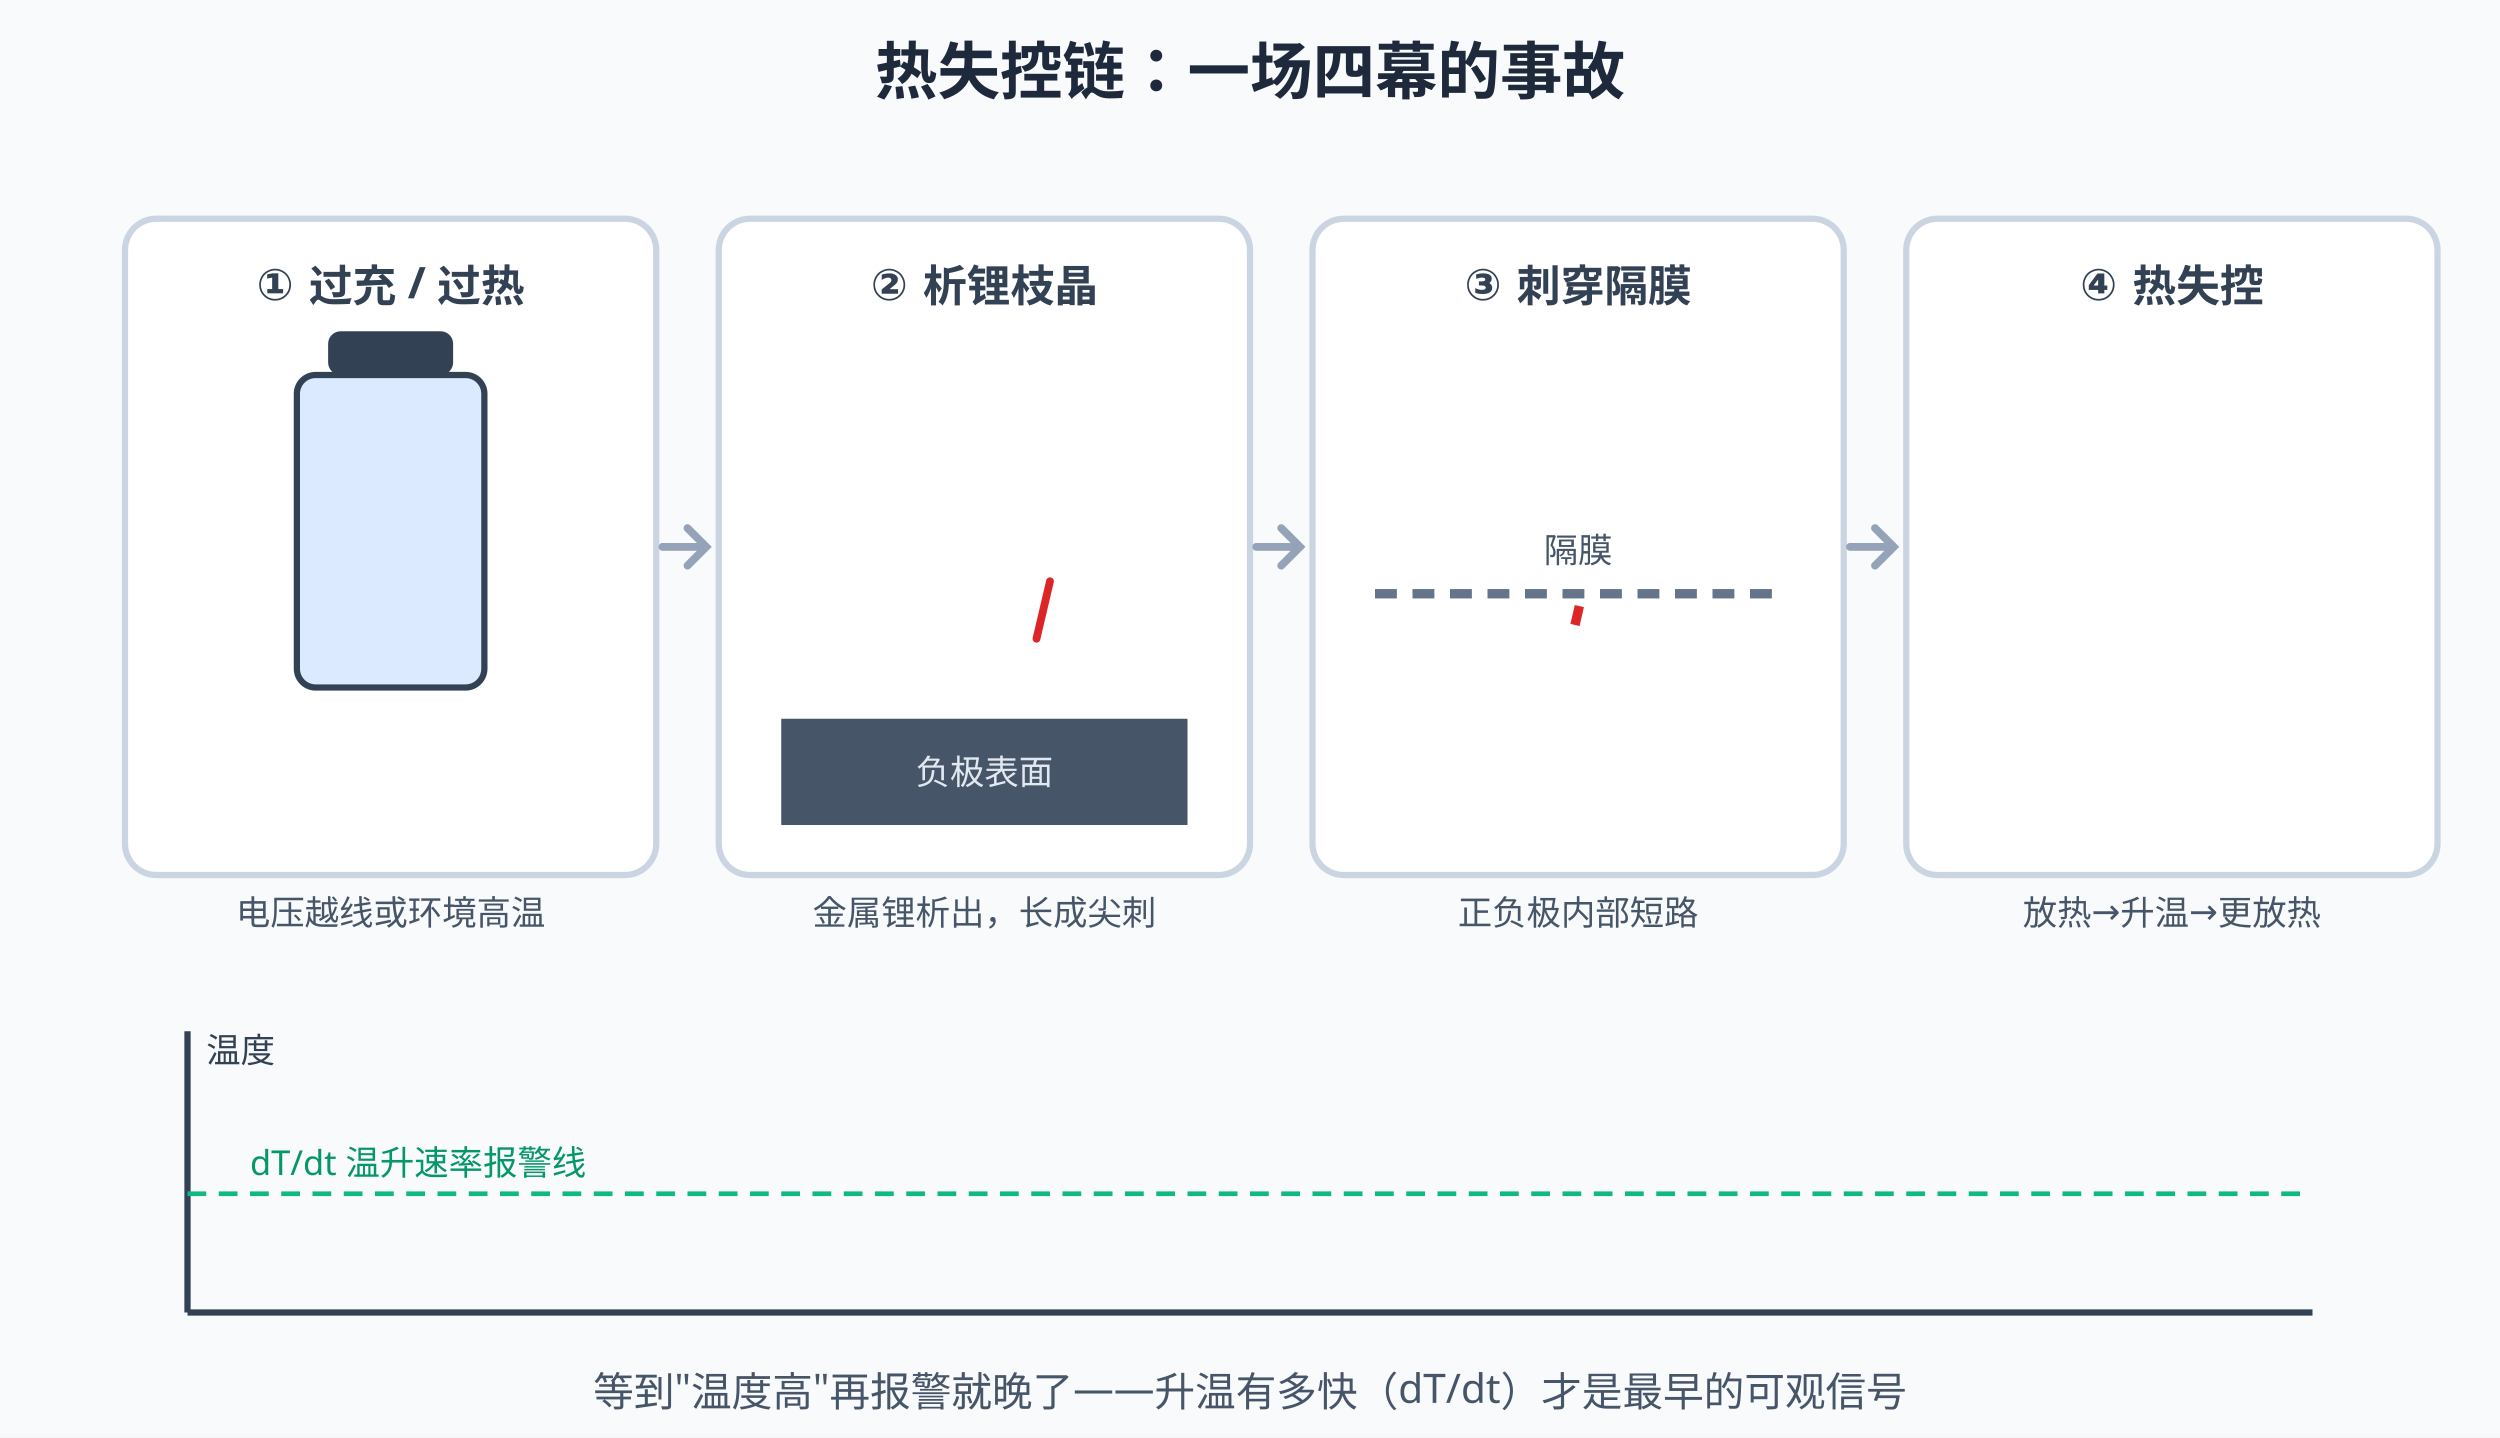
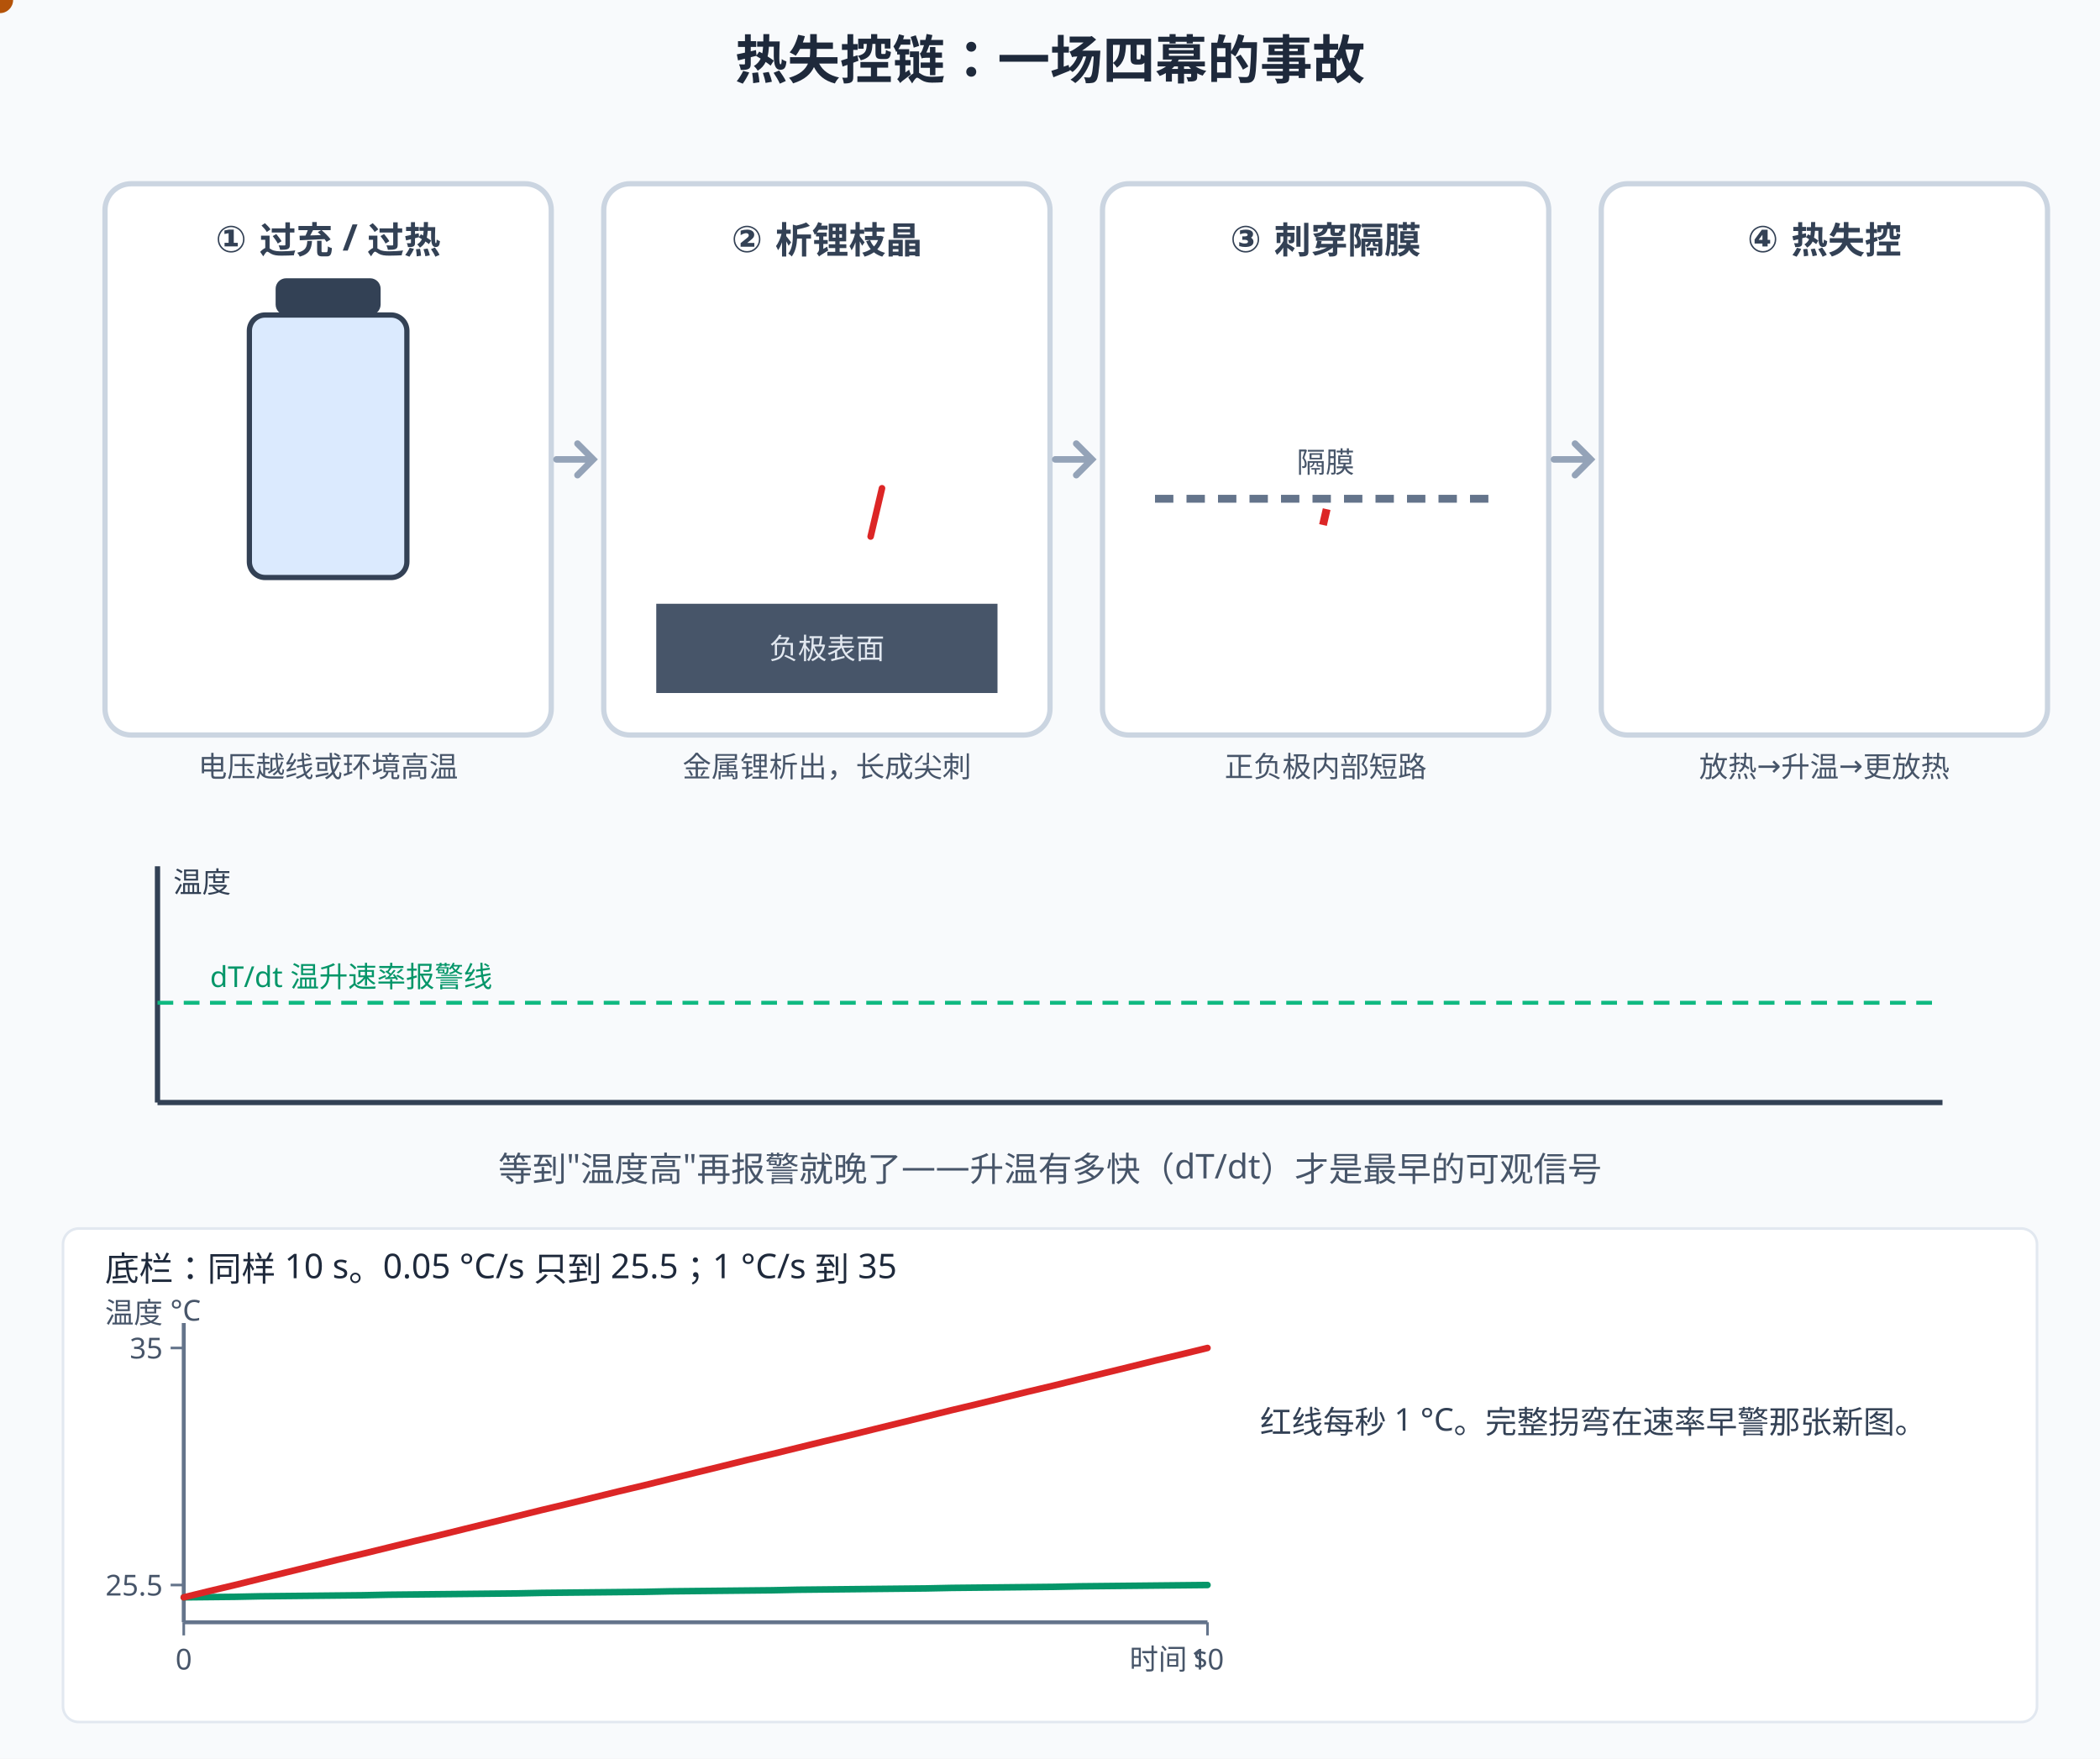
- <svg xmlns="http://www.w3.org/2000/svg" width="800" height="460" viewBox="0 0 800 460">
-   <rect width="800" height="460" fill="#f8fafc" />
+ <svg xmlns="http://www.w3.org/2000/svg" width="800" height="670" viewBox="0 0 800 670">
+   <rect width="800" height="670" fill="#f8fafc" />
  <style>
  text{font-family:"Segoe UI","Microsoft YaHei",sans-serif;}
  /* 深色模式：GitHub 深色主题下对调底色与文字色，只覆盖配色，不动几何与动画。
     stroke="#fff" 保持白色——那是彩色徽标上的勾选，不在覆盖范围内。 */
  @media (prefers-color-scheme: dark){
  rect[fill="#f8fafc"]{fill:#0f172a}
  rect[fill="#fff"]{fill:#1e293b}
  [fill="#f1f5f9"]{fill:#1e293b}
  [stroke="#f1f5f9"]{stroke:#1e293b}
  [fill="#e2e8f0"]{fill:#334155}
  [stroke="#e2e8f0"]{stroke:#334155}
  [fill="#cbd5e1"]{fill:#475569}
  [stroke="#cbd5e1"]{stroke:#475569}
  [fill="#64748b"]{fill:#94a3b8}
  [stroke="#64748b"]{stroke:#94a3b8}
  [fill="#475569"]{fill:#cbd5e1}
  [stroke="#475569"]{stroke:#cbd5e1}
  [fill="#334155"]{fill:#e2e8f0}
  [stroke="#334155"]{stroke:#e2e8f0}
  [fill="#1e293b"]{fill:#f1f5f9}
  [stroke="#1e293b"]{stroke:#f1f5f9}
  [fill="#dbeafe"]{fill:#1e3a8a}
  [stroke="#dbeafe"]{stroke:#1e3a8a}
  [fill="#eff6ff"]{fill:#172554}
  [stroke="#eff6ff"]{stroke:#172554}
  [fill="#bfdbfe"]{fill:#1e40af}
  [stroke="#bfdbfe"]{stroke:#1e40af}
  [fill="#1d4ed8"]{fill:#60a5fa}
  [stroke="#1d4ed8"]{stroke:#60a5fa}
  [fill="#1e40af"]{fill:#93c5fd}
  [stroke="#1e40af"]{stroke:#93c5fd}
  [fill="#2563eb"]{fill:#60a5fa}
  [stroke="#2563eb"]{stroke:#60a5fa}
  [fill="#3b82f6"]{fill:#60a5fa}
  [stroke="#3b82f6"]{stroke:#60a5fa}
  [fill="#ecfdf5"]{fill:#022c22}
  [stroke="#ecfdf5"]{stroke:#022c22}
  [fill="#a7f3d0"]{fill:#065f46}
  [stroke="#a7f3d0"]{stroke:#065f46}
  [fill="#86efac"]{fill:#166534}
  [stroke="#86efac"]{stroke:#166534}
  [fill="#065f46"]{fill:#6ee7b7}
  [stroke="#065f46"]{stroke:#6ee7b7}
  [fill="#059669"]{fill:#34d399}
  [stroke="#059669"]{stroke:#34d399}
  [fill="#fef2f2"]{fill:#450a0a}
  [stroke="#fef2f2"]{stroke:#450a0a}
  [fill="#fecaca"]{fill:#7f1d1d}
  [stroke="#fecaca"]{stroke:#7f1d1d}
  [fill="#fca5a5"]{fill:#b91c1c}
  [stroke="#fca5a5"]{stroke:#b91c1c}
  [fill="#991b1b"]{fill:#fca5a5}
  [stroke="#991b1b"]{stroke:#fca5a5}
  [fill="#dc2626"]{fill:#f87171}
  [stroke="#dc2626"]{stroke:#f87171}
  [fill="#fffbeb"]{fill:#451a03}
  [stroke="#fffbeb"]{stroke:#451a03}
  [fill="#fef3c7"]{fill:#78350f}
  [stroke="#fef3c7"]{stroke:#78350f}
  [fill="#92400e"]{fill:#fcd34d}
  [stroke="#92400e"]{stroke:#fcd34d}
  [fill="#b45309"]{fill:#fbbf24}
  [stroke="#b45309"]{stroke:#fbbf24}
  }
</style>
  <text x="400" y="30" text-anchor="middle" font-size="20" font-weight="bold" fill="#1e293b">热失控链：一场四幕的事故</text>
  <g>
    <rect x="40" y="70" width="170" height="210" rx="10" fill="#fff" stroke="#cbd5e1" stroke-width="2" />
    <rect x="40" y="70" width="170" height="210" rx="10" fill="none" stroke="#ef4444" stroke-width="3" opacity="0">
      <animate attributeName="opacity" values="0;1;1;0.25;0.25" keyTimes="0;0.05;0.10;0.28;1" dur="10s" repeatCount="indefinite" />
    </rect>
    <rect x="95" y="120" width="60" height="100" rx="6" fill="#dbeafe" stroke="#334155" stroke-width="2" />
    <rect x="105" y="106" width="40" height="14" rx="4" fill="#334155" />
    <path d="M125,250 V200 M113,214 L125,200 L137,214" stroke="#ef4444" stroke-width="4" fill="none" stroke-linecap="round" opacity="0">
      <animate attributeName="opacity" values="0;0;1;1" keyTimes="0;0.08;0.12;1" dur="10s" repeatCount="indefinite" />
    </path>
    <text x="125" y="96" text-anchor="middle" font-size="14" font-weight="bold" fill="#334155">① 过充 / 过热</text>
    <text x="125" y="296" text-anchor="middle" font-size="11" fill="#475569">电压越线或环境高温</text>
  </g>
  <g>
    <rect x="230" y="70" width="170" height="210" rx="10" fill="#fff" stroke="#cbd5e1" stroke-width="2" />
    <rect x="230" y="70" width="170" height="210" rx="10" fill="none" stroke="#ef4444" stroke-width="3" opacity="0">
      <animate attributeName="opacity" values="0;0;1;1;0.25;0.25" keyTimes="0;0.26;0.30;0.50;0.52;1" dur="10s" repeatCount="indefinite" />
    </rect>
    <text x="315" y="96" text-anchor="middle" font-size="14" font-weight="bold" fill="#334155">② 析锂枝晶</text>
    <rect x="250" y="230" width="130" height="34" fill="#475569" />
    <text x="315" y="251" text-anchor="middle" font-size="11" fill="#e2e8f0">负极表面</text>
    <g stroke="#dc2626" stroke-width="2.5" fill="none" stroke-linecap="round">
      <path d="M275,230 l6,-18 l5,12 l7,-24" pathLength="60" stroke-dasharray="60" stroke-dashoffset="60">
        <animate attributeName="stroke-dashoffset" values="60;60;0;0" keyTimes="0;0.32;0.45;1" dur="10s" repeatCount="indefinite" />
      </path>
      <path d="M315,230 l8,-26 l5,16 l8,-34" pathLength="60" stroke-dasharray="60" stroke-dashoffset="60">
        <animate attributeName="stroke-dashoffset" values="60;60;0;0" keyTimes="0;0.34;0.47;1" dur="10s" repeatCount="indefinite" />
      </path>
      <path d="M352,230 l6,-16 l6,12 l6,-22" pathLength="60" stroke-dasharray="60" stroke-dashoffset="60">
        <animate attributeName="stroke-dashoffset" values="60;60;0;0" keyTimes="0;0.36;0.49;1" dur="10s" repeatCount="indefinite" />
      </path>
    </g>
    <text x="315" y="296" text-anchor="middle" font-size="11" fill="#475569">金属锂析出，长成尖刺</text>
  </g>
  <g>
    <rect x="420" y="70" width="170" height="210" rx="10" fill="#fff" stroke="#cbd5e1" stroke-width="2" />
    <rect x="420" y="70" width="170" height="210" rx="10" fill="none" stroke="#ef4444" stroke-width="3" opacity="0">
      <animate attributeName="opacity" values="0;0;1;1;0.25;0.25" keyTimes="0;0.48;0.52;0.72;0.74;1" dur="10s" repeatCount="indefinite" />
    </rect>
    <text x="505" y="96" text-anchor="middle" font-size="14" font-weight="bold" fill="#334155">③ 刺穿隔膜</text>
    <line x1="440" y1="190" x2="570" y2="190" stroke="#64748b" stroke-width="3" stroke-dasharray="7 5" />
    <text x="505" y="180" text-anchor="middle" font-size="11" fill="#475569">隔膜</text>
    <path d="M505,130 l-8,25 l10,-3 l-9,28 l12,-6 l-6,26" stroke="#dc2626" stroke-width="3" fill="none" stroke-linejoin="round" pathLength="100" stroke-dasharray="100" stroke-dashoffset="100">
      <animate attributeName="stroke-dashoffset" values="100;100;0;0" keyTimes="0;0.54;0.62;1" dur="10s" repeatCount="indefinite" />
    </path>
    <g opacity="0">
      <animate attributeName="opacity" values="0;0;1;1" keyTimes="0;0.62;0.66;1" dur="10s" repeatCount="indefinite" />
      <g stroke="#f59e0b" stroke-width="3" stroke-linecap="round">
        <animate attributeName="opacity" values="1;0.3;1" dur="0.6s" repeatCount="indefinite" />
        <line x1="505" y1="196" x2="493" y2="214" />
        <line x1="505" y1="196" x2="517" y2="214" />
        <line x1="505" y1="196" x2="505" y2="218" />
      </g>
    </g>
    <text x="505" y="296" text-anchor="middle" font-size="11" fill="#475569">正负极内部短路</text>
  </g>
  <g>
    <rect x="610" y="70" width="170" height="210" rx="10" fill="#fff" stroke="#cbd5e1" stroke-width="2" />
    <rect x="610" y="70" width="170" height="210" rx="10" fill="none" stroke="#ef4444" stroke-width="3" opacity="0">
      <animate attributeName="opacity" values="0;0;1;1" keyTimes="0;0.70;0.74;1" dur="10s" repeatCount="indefinite" />
    </rect>
    <text x="695" y="96" text-anchor="middle" font-size="14" font-weight="bold" fill="#334155">④ 热失控</text>
    <g opacity="0">
      <animate attributeName="opacity" values="0;0;1;1" keyTimes="0;0.72;0.76;1" dur="10s" repeatCount="indefinite" />
      <path d="M695,250 C672,212 686,188 695,158 C704,188 722,206 712,250 C708,266 682,266 695,250 Z" fill="#ef4444">
        <animate attributeName="opacity" values="1;0.55;1;0.7;1" dur="0.5s" repeatCount="indefinite" />
      </path>
      <path d="M695,250 C684,226 691,210 695,192 C699,210 709,222 704,250 C701,259 689,259 695,250 Z" fill="#fbbf24">
        <animate attributeName="opacity" values="0.7;1;0.6;1;0.7" dur="0.4s" repeatCount="indefinite" />
      </path>
      <g stroke="#94a3b8" stroke-width="2" fill="none" opacity="0.7">
        <path d="M660,140 q6,-12 12,0 t12,0">
          <animateTransform attributeName="transform" type="translate" values="0,0;0,-14;0,0" dur="2s" repeatCount="indefinite" />
        </path>
        <path d="M700,120 q6,-12 12,0 t12,0">
          <animateTransform attributeName="transform" type="translate" values="0,0;0,-14;0,0" dur="2.4s" repeatCount="indefinite" />
        </path>
      </g>
    </g>
    <text x="695" y="296" text-anchor="middle" font-size="11" fill="#475569">放热→升温→更放热</text>
  </g>
  <g stroke="#94a3b8" stroke-width="2.5" fill="none" stroke-linecap="round">
    <path d="M212,175 H226 M220,169 l6,6 l-6,6" />
    <path d="M402,175 H416 M410,169 l6,6 l-6,6" />
    <path d="M592,175 H606 M600,169 l6,6 l-6,6" />
  </g>
  <line x1="60" y1="420" x2="740" y2="420" stroke="#334155" stroke-width="2" />
  <line x1="60" y1="420" x2="60" y2="330" stroke="#334155" stroke-width="2" />
  <text x="66" y="340" font-size="11" fill="#334155">温度</text>
  <path d="M60,410 C300,406 480,396 600,380 C680,368 706,340 716,330" fill="none" stroke="#dc2626" stroke-width="3.5" pathLength="1000" stroke-dasharray="1000" stroke-dashoffset="1000">
    <animate attributeName="stroke-dashoffset" values="1000;0;0" keyTimes="0;0.85;1" dur="10s" repeatCount="indefinite" />
  </path>
  <line x1="60" y1="382" x2="740" y2="382" stroke="#10b981" stroke-width="1.5" stroke-dasharray="6 4" />
  <text x="80" y="376" font-size="11" fill="#059669">dT/dt 温升速率报警线</text>
  <g opacity="0">
    <animate attributeName="opacity" values="0;0;1;1" keyTimes="0;0.86;0.90;1" dur="10s" repeatCount="indefinite" />
    <rect x="380" y="330" width="360" height="30" rx="8" fill="#ecfdf5" stroke="#10b981" />
    <text x="560" y="350" text-anchor="middle" font-size="13" font-weight="bold" fill="#059669">BMS 的对策：温升速率报警，在起火前切断！</text>
  </g>
  <text x="400" y="450" text-anchor="middle" font-size="13" fill="#475569">等到"温度高"再报警就晚了——升温有多快（dT/dt）才是最早的可观信号</text>
+   <rect x="24" y="468.0" width="752" height="188" rx="6" fill="#fff" stroke="#e2e8f0" />
+   <text x="40" y="488.0" font-size="13" fill="#1e293b">底栏：同样 10 s。0.05 °C/s 只到 25.5；1 °C/s 到 35</text>
+   <text x="40" y="504.0" font-size="11" fill="#475569">温度 °C</text>
+   <line x1="70.0" y1="504.0" x2="70.0" y2="618.0" stroke="#64748b" stroke-width="1.5" />
+   <line x1="70.0" y1="618.0" x2="460.0" y2="618.0" stroke="#64748b" stroke-width="1.5" />
+   <line x1="70.0" y1="618.0" x2="70.0" y2="623.0" stroke="#64748b" />
+   <text x="70.0" y="636.0" text-anchor="middle" font-size="11" fill="#475569">0</text>
+   <line x1="460.0" y1="618.0" x2="460.0" y2="623.0" stroke="#64748b" />
+   <text x="460.0" y="636.0" text-anchor="middle" font-size="11" fill="#475569">10</text>
+   <line x1="65.0" y1="603.8" x2="70.0" y2="603.8" stroke="#64748b" />
+   <text x="62.0" y="607.8" text-anchor="end" font-size="11" fill="#475569">25.5</text>
+   <line x1="65.0" y1="513.5" x2="70.0" y2="513.5" stroke="#64748b" />
+   <text x="62.0" y="517.5" text-anchor="end" font-size="11" fill="#475569">35</text>
+   <polyline points="70.0,608.5 79.8,608.4 89.5,608.3 99.2,608.1 109.0,608.0 118.8,607.9 128.5,607.8 138.2,607.7 148.0,607.5 157.8,607.4 167.5,607.3 177.2,607.2 187.0,607.1 196.8,607.0 206.5,606.8 216.2,606.7 226.0,606.6 235.8,606.5 245.5,606.4 255.2,606.2 265.0,606.1 274.8,606.0 284.5,605.9 294.2,605.8 304.0,605.6 313.8,605.5 323.5,605.4 333.2,605.3 343.0,605.2 352.8,605.1 362.5,604.9 372.2,604.8 382.0,604.7 391.8,604.6 401.5,604.5 411.2,604.3 421.0,604.2 430.8,604.1 440.5,604.0 450.2,603.9 460.0,603.8" fill="none" stroke="#059669" stroke-width="2.5" stroke-linejoin="round" stroke-linecap="round" />
+   <polyline points="70.0,608.5 79.8,606.1 89.5,603.8 99.2,601.4 109.0,599.0 118.8,596.6 128.5,594.2 138.2,591.9 148.0,589.5 157.8,587.1 167.5,584.8 177.2,582.4 187.0,580.0 196.8,577.6 206.5,575.2 216.2,572.9 226.0,570.5 235.8,568.1 245.5,565.8 255.2,563.4 265.0,561.0 274.8,558.6 284.5,556.2 294.2,553.9 304.0,551.5 313.8,549.1 323.5,546.8 333.2,544.4 343.0,542.0 352.8,539.6 362.5,537.2 372.2,534.9 382.0,532.5 391.8,530.1 401.5,527.8 411.2,525.4 421.0,523.0 430.8,520.6 440.5,518.2 450.2,515.9 460.0,513.5" fill="none" stroke="#dc2626" stroke-width="2.5" stroke-linejoin="round" stroke-linecap="round" />
+   <circle r="5" fill="#b45309">
+     <animate attributeName="cx" values="70.0;118.8;167.5;216.2;265.0;313.8;362.5;411.2;460.0" keyTimes="0;0.125;0.25;0.375;0.5;0.625;0.75;0.875;1" dur="8s" repeatCount="indefinite" />
+     <animate attributeName="cy" values="608.5;607.9;607.3;606.7;606.1;605.5;604.9;604.3;603.8" keyTimes="0;0.125;0.25;0.375;0.5;0.625;0.75;0.875;1" dur="8s" repeatCount="indefinite" />
+   </circle>
+   <text x="460.0" y="636.0" text-anchor="end" font-size="11" fill="#475569">时间 s</text>
+   <text x="480" y="546.0" font-size="12" fill="#334155">红线每秒 1 °C。完整拐弯在速率早警那张新图。</text>
</svg>
